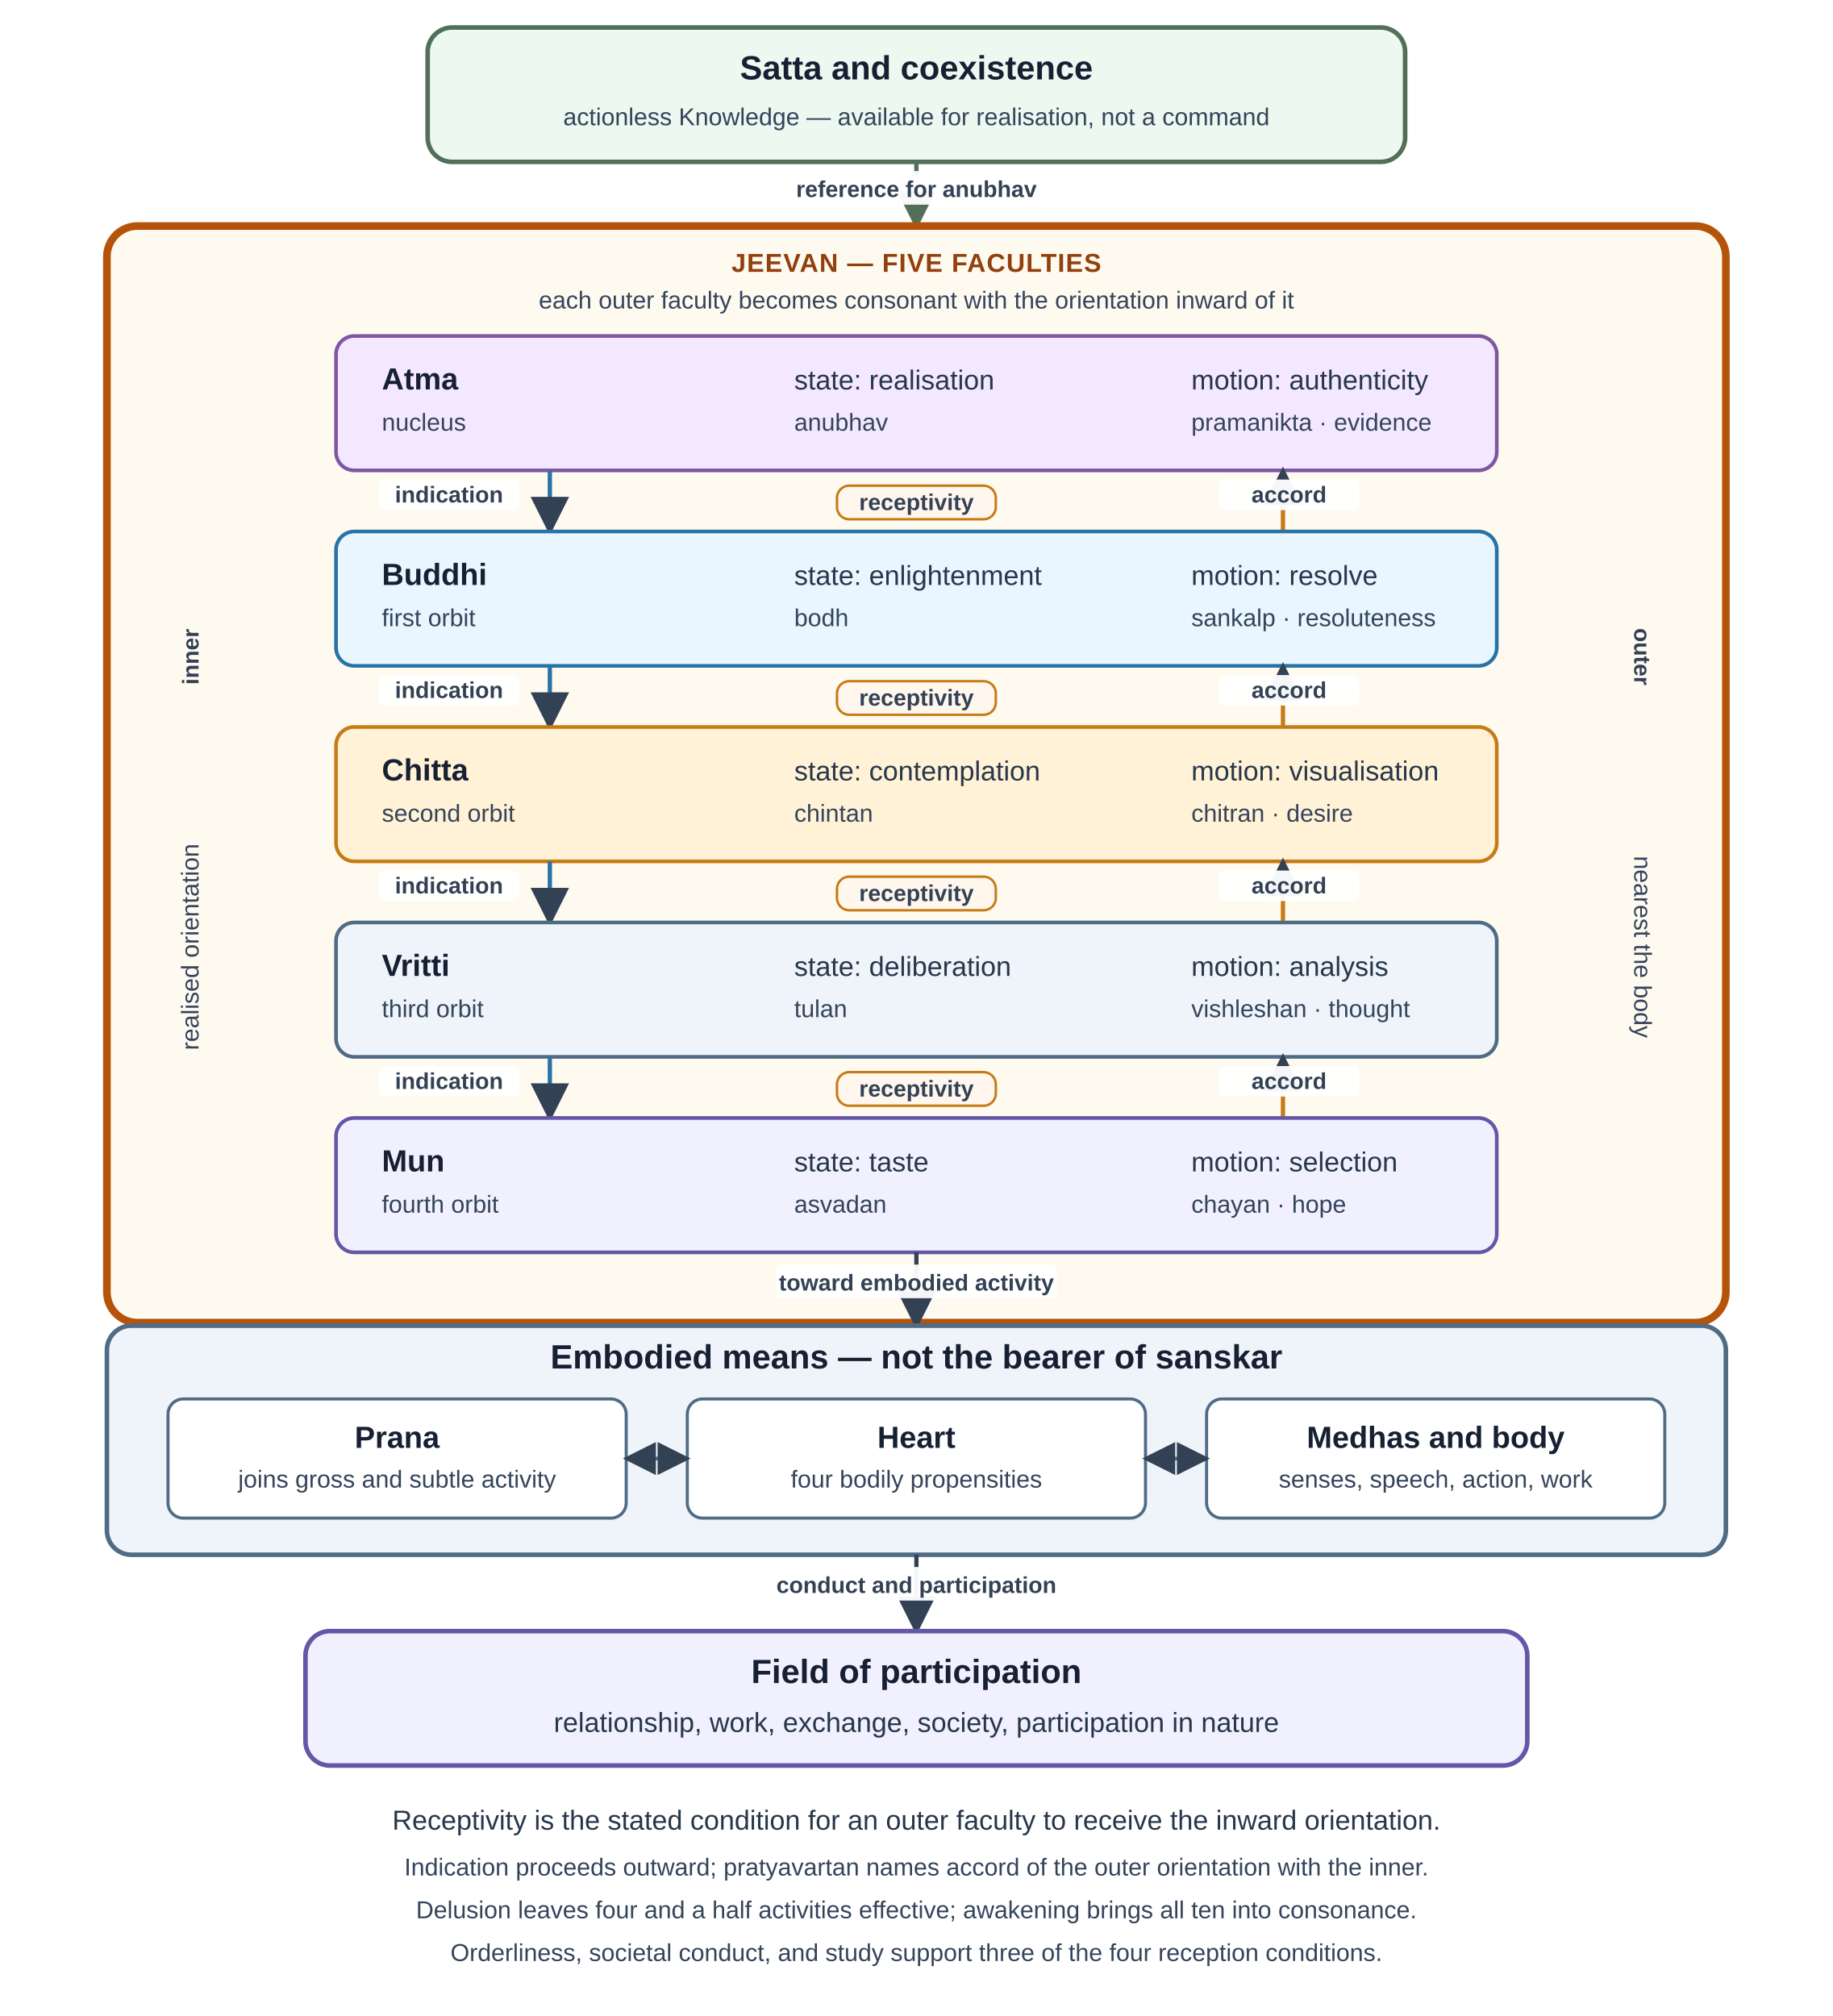
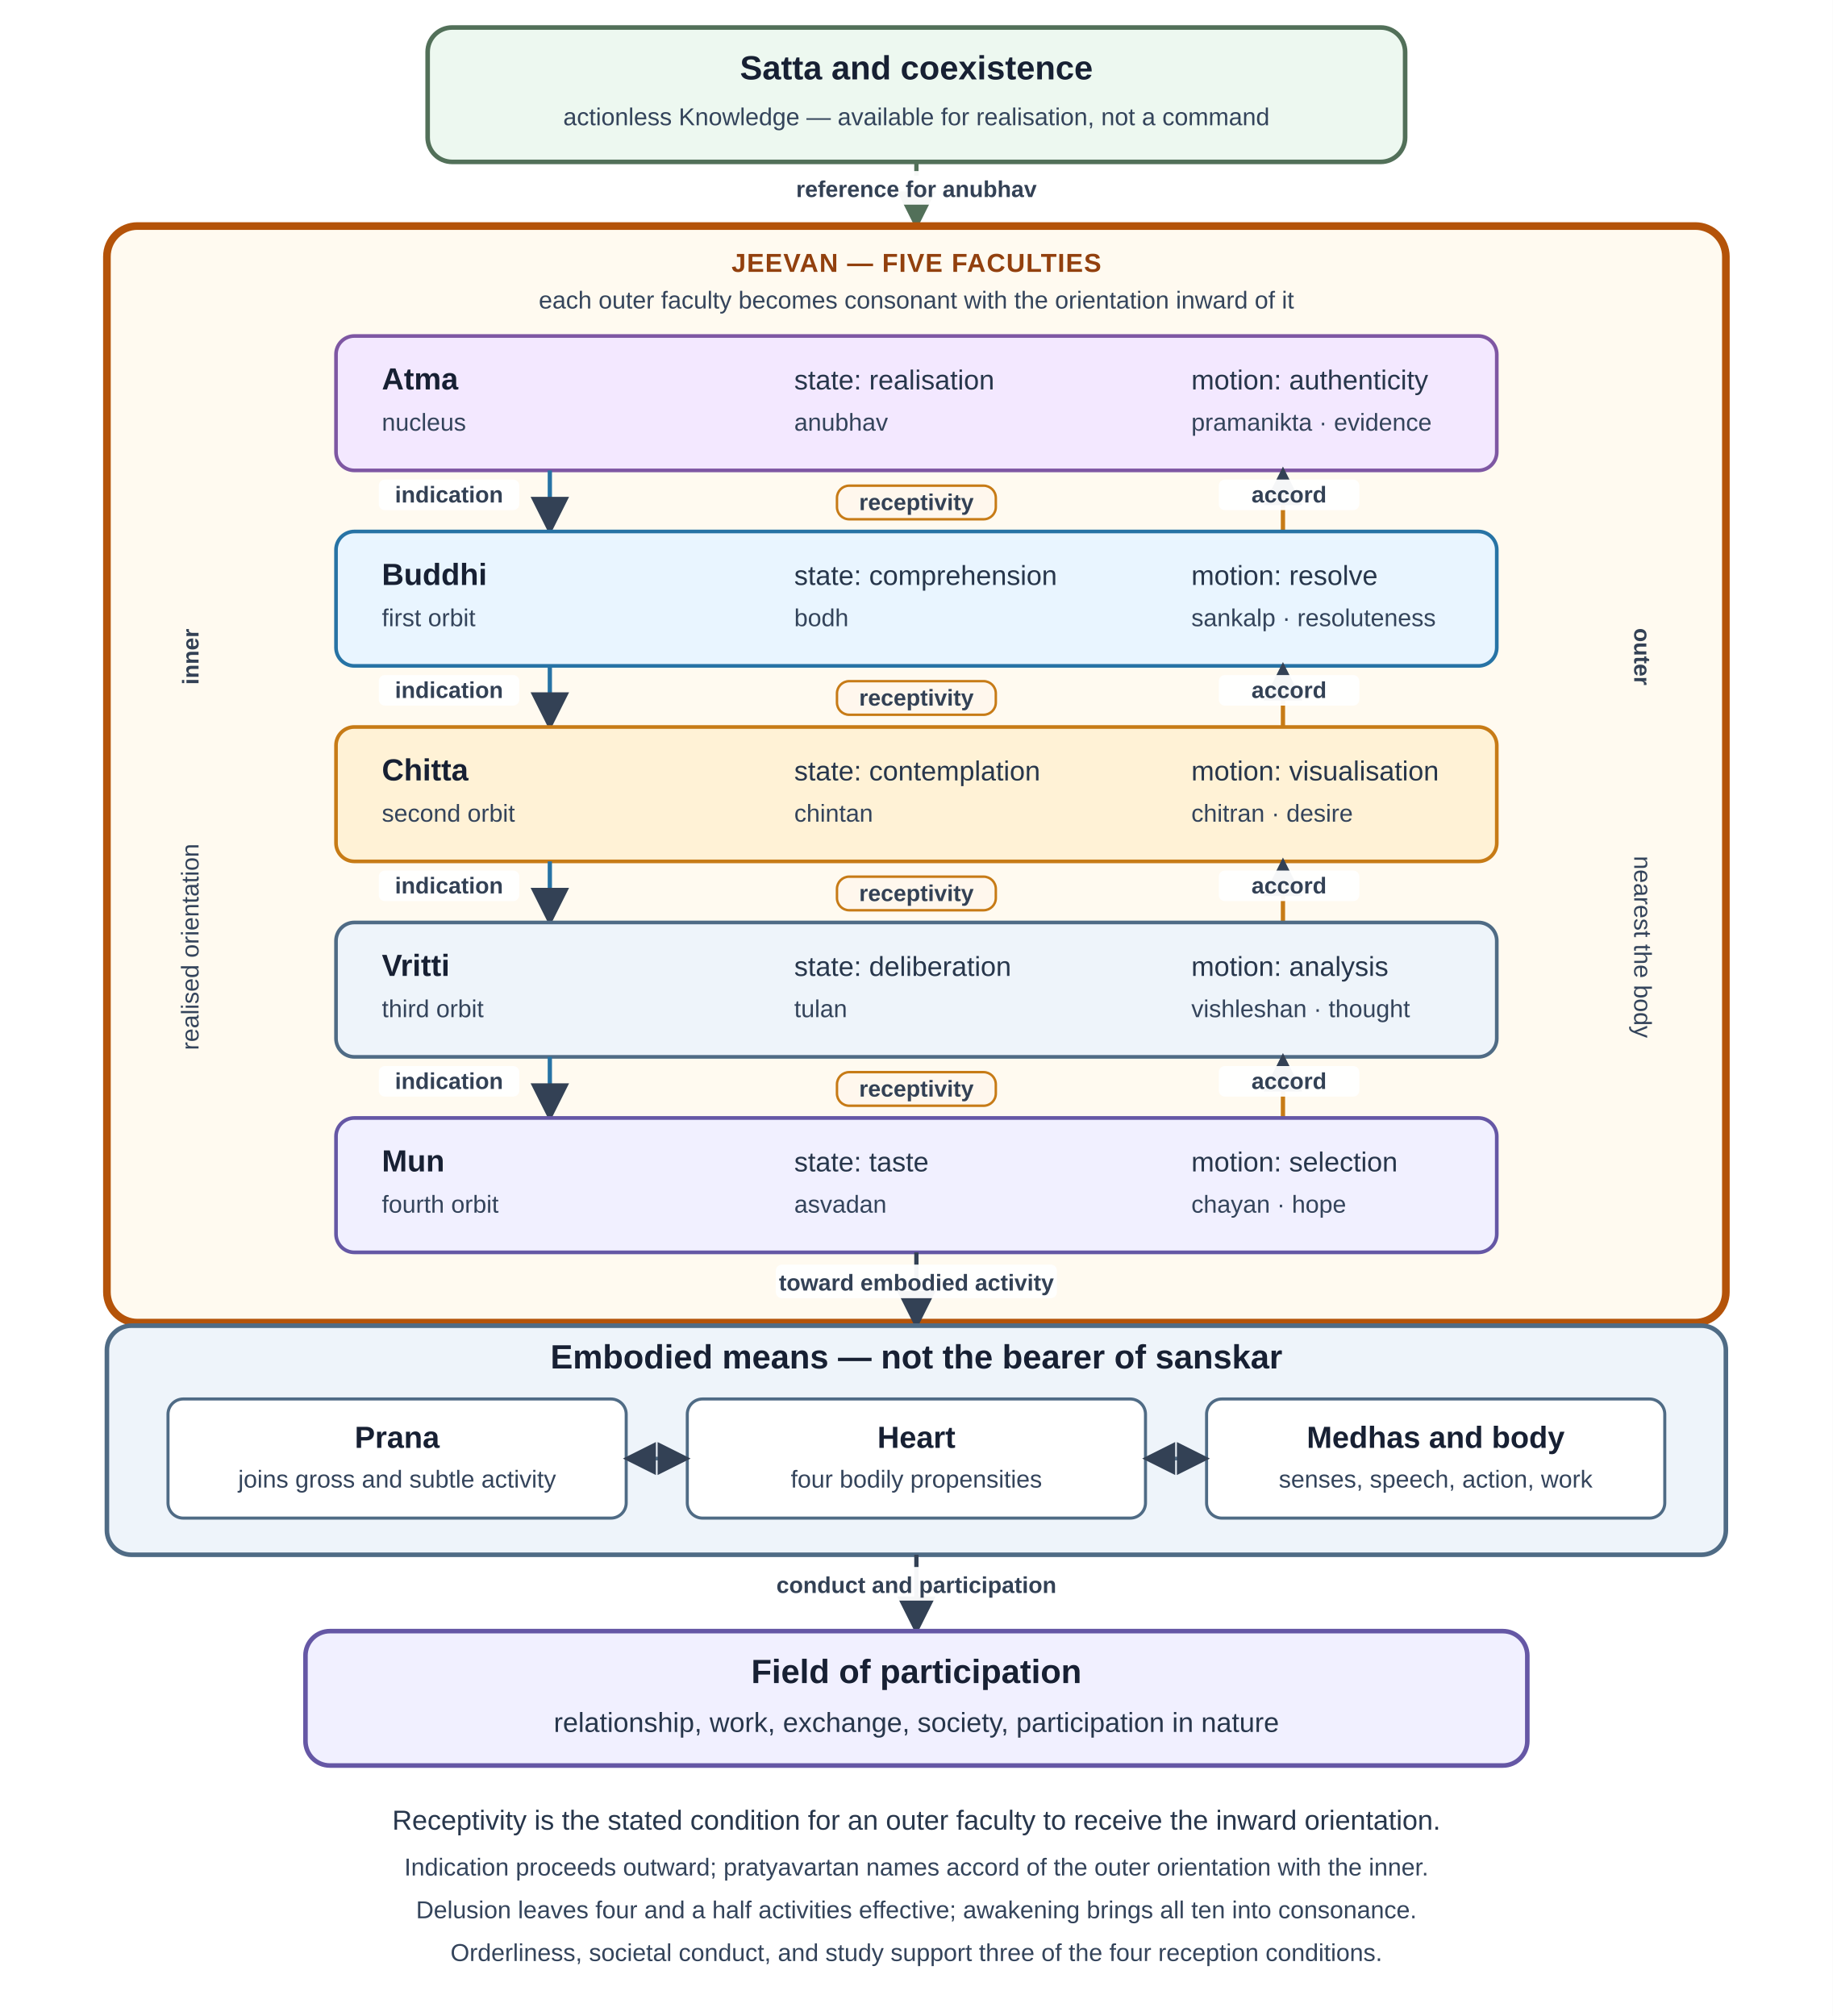
<svg xmlns="http://www.w3.org/2000/svg" width="1200" height="1320" viewBox="0 0 1200 1320" role="img" aria-labelledby="title desc">
  <defs>
    <marker id="arrow" viewBox="0 0 10 10" refX="9" refY="5" markerWidth="9" markerHeight="9" orient="auto-start-reverse">
      <path d="M 0 0 L 10 5 L 0 10 z" fill="#334155" />
    </marker>
    <marker id="arrow-green" viewBox="0 0 10 10" refX="9" refY="5" markerWidth="9" markerHeight="9" orient="auto-start-reverse">
      <path d="M 0 0 L 10 5 L 0 10 z" fill="#527059" />
    </marker>
    <style>
      .heading { font: 700 22px Arial, Helvetica, sans-serif; fill: #172033; }
      .body { font: 18px Arial, Helvetica, sans-serif; fill: #27364b; }
      .small { font: 16px Arial, Helvetica, sans-serif; fill: #34445b; }
      .label { font: 700 15px Arial, Helvetica, sans-serif; fill: #334155; }
      .faculty { font: 700 20px Arial, Helvetica, sans-serif; fill: #172033; }
      .boundary-label { font: 700 17px Arial, Helvetica, sans-serif; letter-spacing: 0.6px; fill: #92400e; }
      .arrow { fill: none; stroke: #334155; stroke-width: 2.8; marker-end: url(#arrow); }
      .indication { fill: none; stroke: #2773a5; stroke-width: 2.8; marker-end: url(#arrow); }
      .accord { fill: none; stroke: #c77b16; stroke-width: 2.8; marker-end: url(#arrow); }
      .bidirectional { fill: none; stroke: #4f6b85; stroke-width: 2.4; marker-start: url(#arrow); marker-end: url(#arrow); }
      .reference { fill: none; stroke: #527059; stroke-width: 2.8; stroke-dasharray: 9 7; marker-end: url(#arrow-green); }
      .label-bg { fill: #ffffff; fill-opacity: 0.95; }
    </style>
  </defs>
  <rect width="1200" height="1320" fill="#ffffff" />
  <rect x="280" y="18" width="640" height="88" rx="16" fill="#edf8f0" stroke="#527059" stroke-width="3" />
  <text x="600" y="52" text-anchor="middle" class="heading">Satta and coexistence</text>
  <text x="600" y="82" text-anchor="middle" class="small">actionless Knowledge — available for realisation, not a command</text>
  <path class="reference" d="M 600 106 V 148" />
  <rect x="508" y="112" width="184" height="22" rx="4" class="label-bg" />
  <text x="600" y="129" text-anchor="middle" class="label">reference for anubhav</text>
  <rect x="70" y="148" width="1060" height="718" rx="20" fill="#fffaf0" stroke="#b45309" stroke-width="5" />
  <text x="600" y="178" text-anchor="middle" class="boundary-label">JEEVAN — FIVE FACULTIES</text>
  <text x="600" y="202" text-anchor="middle" class="small">each outer faculty becomes consonant with the orientation inward of it</text>
  <rect x="220" y="220" width="760" height="88" rx="12" fill="#f3e8ff" stroke="#7e57a3" stroke-width="2.4" />
  <text x="250" y="255" class="faculty">Atma</text>
  <text x="250" y="282" class="small">nucleus</text>
  <text x="520" y="255" class="body">state: realisation</text>
  <text x="520" y="282" class="small">anubhav</text>
  <text x="780" y="255" class="body">motion: authenticity</text>
  <text x="780" y="282" class="small">pramanikta · evidence</text>
  <path class="indication" d="M 360 308 V 348" />
  <rect x="248" y="314" width="92" height="20" rx="4" class="label-bg" />
  <text x="294" y="329" text-anchor="middle" class="label">indication</text>
  <path class="accord" d="M 840 348 V 308" />
  <rect x="798" y="314" width="92" height="20" rx="4" class="label-bg" />
  <text x="844" y="329" text-anchor="middle" class="label">accord</text>
  <rect x="548" y="318" width="104" height="22" rx="8" fill="#fff7ed" stroke="#c77b16" stroke-width="1.6" />
  <text x="600" y="334" text-anchor="middle" class="label">receptivity</text>
  <rect x="220" y="348" width="760" height="88" rx="12" fill="#e9f5ff" stroke="#2773a5" stroke-width="2.4" />
  <text x="250" y="383" class="faculty">Buddhi</text>
  <text x="250" y="410" class="small">first orbit</text>
-   <text x="520" y="383" class="body">state: enlightenment</text>
+   <text x="520" y="383" class="body">state: comprehension</text>
  <text x="520" y="410" class="small">bodh</text>
  <text x="780" y="383" class="body">motion: resolve</text>
  <text x="780" y="410" class="small">sankalp · resoluteness</text>
  <path class="indication" d="M 360 436 V 476" />
  <rect x="248" y="442" width="92" height="20" rx="4" class="label-bg" />
  <text x="294" y="457" text-anchor="middle" class="label">indication</text>
  <path class="accord" d="M 840 476 V 436" />
  <rect x="798" y="442" width="92" height="20" rx="4" class="label-bg" />
  <text x="844" y="457" text-anchor="middle" class="label">accord</text>
  <rect x="548" y="446" width="104" height="22" rx="8" fill="#fff7ed" stroke="#c77b16" stroke-width="1.6" />
  <text x="600" y="462" text-anchor="middle" class="label">receptivity</text>
  <rect x="220" y="476" width="760" height="88" rx="12" fill="#fff2d6" stroke="#c77b16" stroke-width="2.4" />
  <text x="250" y="511" class="faculty">Chitta</text>
  <text x="250" y="538" class="small">second orbit</text>
  <text x="520" y="511" class="body">state: contemplation</text>
  <text x="520" y="538" class="small">chintan</text>
  <text x="780" y="511" class="body">motion: visualisation</text>
  <text x="780" y="538" class="small">chitran · desire</text>
  <path class="indication" d="M 360 564 V 604" />
  <rect x="248" y="570" width="92" height="20" rx="4" class="label-bg" />
  <text x="294" y="585" text-anchor="middle" class="label">indication</text>
  <path class="accord" d="M 840 604 V 564" />
  <rect x="798" y="570" width="92" height="20" rx="4" class="label-bg" />
  <text x="844" y="585" text-anchor="middle" class="label">accord</text>
  <rect x="548" y="574" width="104" height="22" rx="8" fill="#fff7ed" stroke="#c77b16" stroke-width="1.6" />
  <text x="600" y="590" text-anchor="middle" class="label">receptivity</text>
  <rect x="220" y="604" width="760" height="88" rx="12" fill="#eef4fa" stroke="#4f6b85" stroke-width="2.4" />
  <text x="250" y="639" class="faculty">Vritti</text>
  <text x="250" y="666" class="small">third orbit</text>
  <text x="520" y="639" class="body">state: deliberation</text>
  <text x="520" y="666" class="small">tulan</text>
  <text x="780" y="639" class="body">motion: analysis</text>
  <text x="780" y="666" class="small">vishleshan · thought</text>
  <path class="indication" d="M 360 692 V 732" />
  <rect x="248" y="698" width="92" height="20" rx="4" class="label-bg" />
  <text x="294" y="713" text-anchor="middle" class="label">indication</text>
  <path class="accord" d="M 840 732 V 692" />
  <rect x="798" y="698" width="92" height="20" rx="4" class="label-bg" />
  <text x="844" y="713" text-anchor="middle" class="label">accord</text>
  <rect x="548" y="702" width="104" height="22" rx="8" fill="#fff7ed" stroke="#c77b16" stroke-width="1.6" />
  <text x="600" y="718" text-anchor="middle" class="label">receptivity</text>
  <rect x="220" y="732" width="760" height="88" rx="12" fill="#f1f0ff" stroke="#6557a5" stroke-width="2.4" />
  <text x="250" y="767" class="faculty">Mun</text>
  <text x="250" y="794" class="small">fourth orbit</text>
  <text x="520" y="767" class="body">state: taste</text>
  <text x="520" y="794" class="small">asvadan</text>
  <text x="780" y="767" class="body">motion: selection</text>
  <text x="780" y="794" class="small">chayan · hope</text>
  <text x="130" y="430" text-anchor="middle" class="label" transform="rotate(-90 130 430)">inner</text>
  <text x="1070" y="430" text-anchor="middle" class="label" transform="rotate(90 1070 430)">outer</text>
  <text x="130" y="620" text-anchor="middle" class="small" transform="rotate(-90 130 620)">realised orientation</text>
  <text x="1070" y="620" text-anchor="middle" class="small" transform="rotate(90 1070 620)">nearest the body</text>
  <path class="arrow" d="M 600 820 V 868" />
  <rect x="508" y="828" width="184" height="22" rx="4" class="label-bg" />
  <text x="600" y="845" text-anchor="middle" class="label">toward embodied activity</text>
  <rect x="70" y="868" width="1060" height="150" rx="16" fill="#eef4fa" stroke="#4f6b85" stroke-width="3" />
  <text x="600" y="896" text-anchor="middle" class="heading">Embodied means — not the bearer of sanskar</text>
  <rect x="110" y="916" width="300" height="78" rx="10" fill="#ffffff" stroke="#4f6b85" stroke-width="2" />
  <text x="260" y="948" text-anchor="middle" class="faculty">Prana</text>
  <text x="260" y="974" text-anchor="middle" class="small">joins gross and subtle activity</text>
  <rect x="450" y="916" width="300" height="78" rx="10" fill="#ffffff" stroke="#4f6b85" stroke-width="2" />
  <text x="600" y="948" text-anchor="middle" class="faculty">Heart</text>
  <text x="600" y="974" text-anchor="middle" class="small">four bodily propensities</text>
  <rect x="790" y="916" width="300" height="78" rx="10" fill="#ffffff" stroke="#4f6b85" stroke-width="2" />
  <text x="940" y="948" text-anchor="middle" class="faculty">Medhas and body</text>
  <text x="940" y="974" text-anchor="middle" class="small">senses, speech, action, work</text>
  <path class="bidirectional" d="M 410 955 H 450" />
  <path class="bidirectional" d="M 750 955 H 790" />
  <path class="arrow" d="M 600 1018 V 1068" />
  <rect x="478" y="1026" width="244" height="22" rx="4" class="label-bg" />
  <text x="600" y="1043" text-anchor="middle" class="label">conduct and participation</text>
  <rect x="200" y="1068" width="800" height="88" rx="16" fill="#f1f0ff" stroke="#6557a5" stroke-width="3" />
  <text x="600" y="1102" text-anchor="middle" class="heading">Field of participation</text>
  <text x="600" y="1134" text-anchor="middle" class="body">relationship, work, exchange, society, participation in nature</text>
  <text x="600" y="1198" text-anchor="middle" class="body">Receptivity is the stated condition for an outer faculty to receive the inward orientation.</text>
  <text x="600" y="1228" text-anchor="middle" class="small">Indication proceeds outward; pratyavartan names accord of the outer orientation with the inner.</text>
  <text x="600" y="1256" text-anchor="middle" class="small">Delusion leaves four and a half activities effective; awakening brings all ten into consonance.</text>
  <text x="600" y="1284" text-anchor="middle" class="small">Orderliness, societal conduct, and study support three of the four reception conditions.</text>
</svg>
